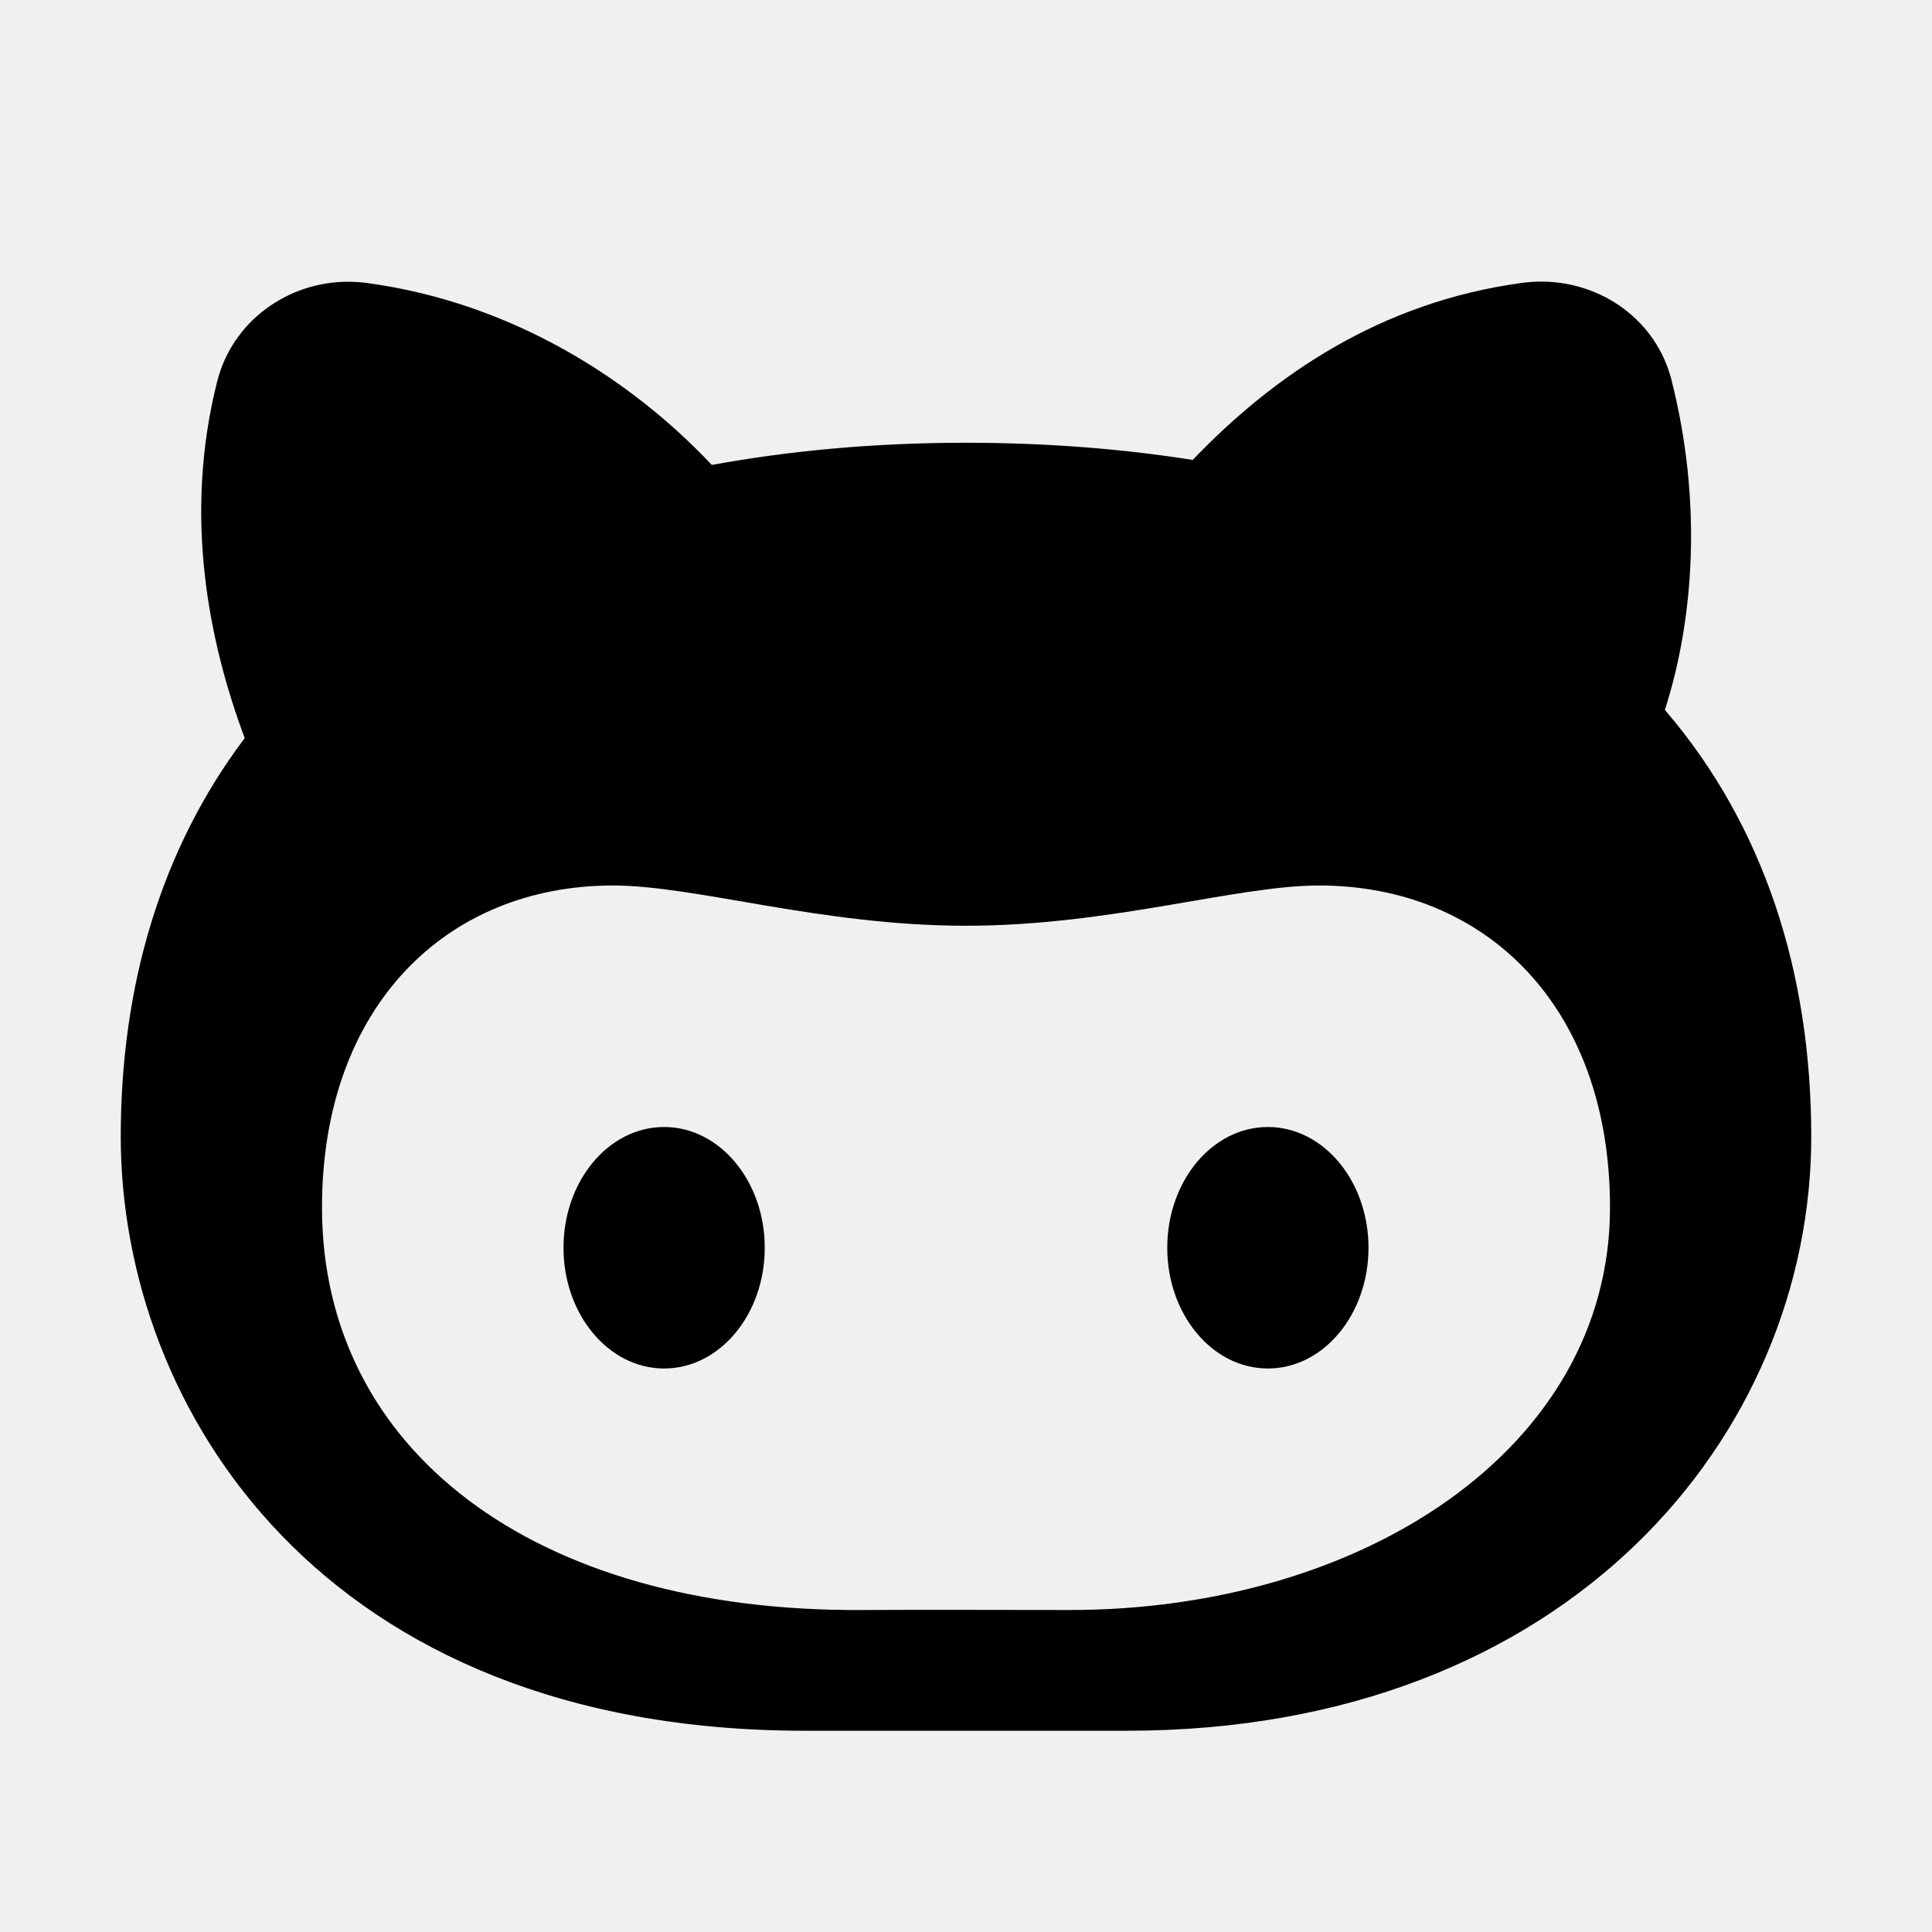
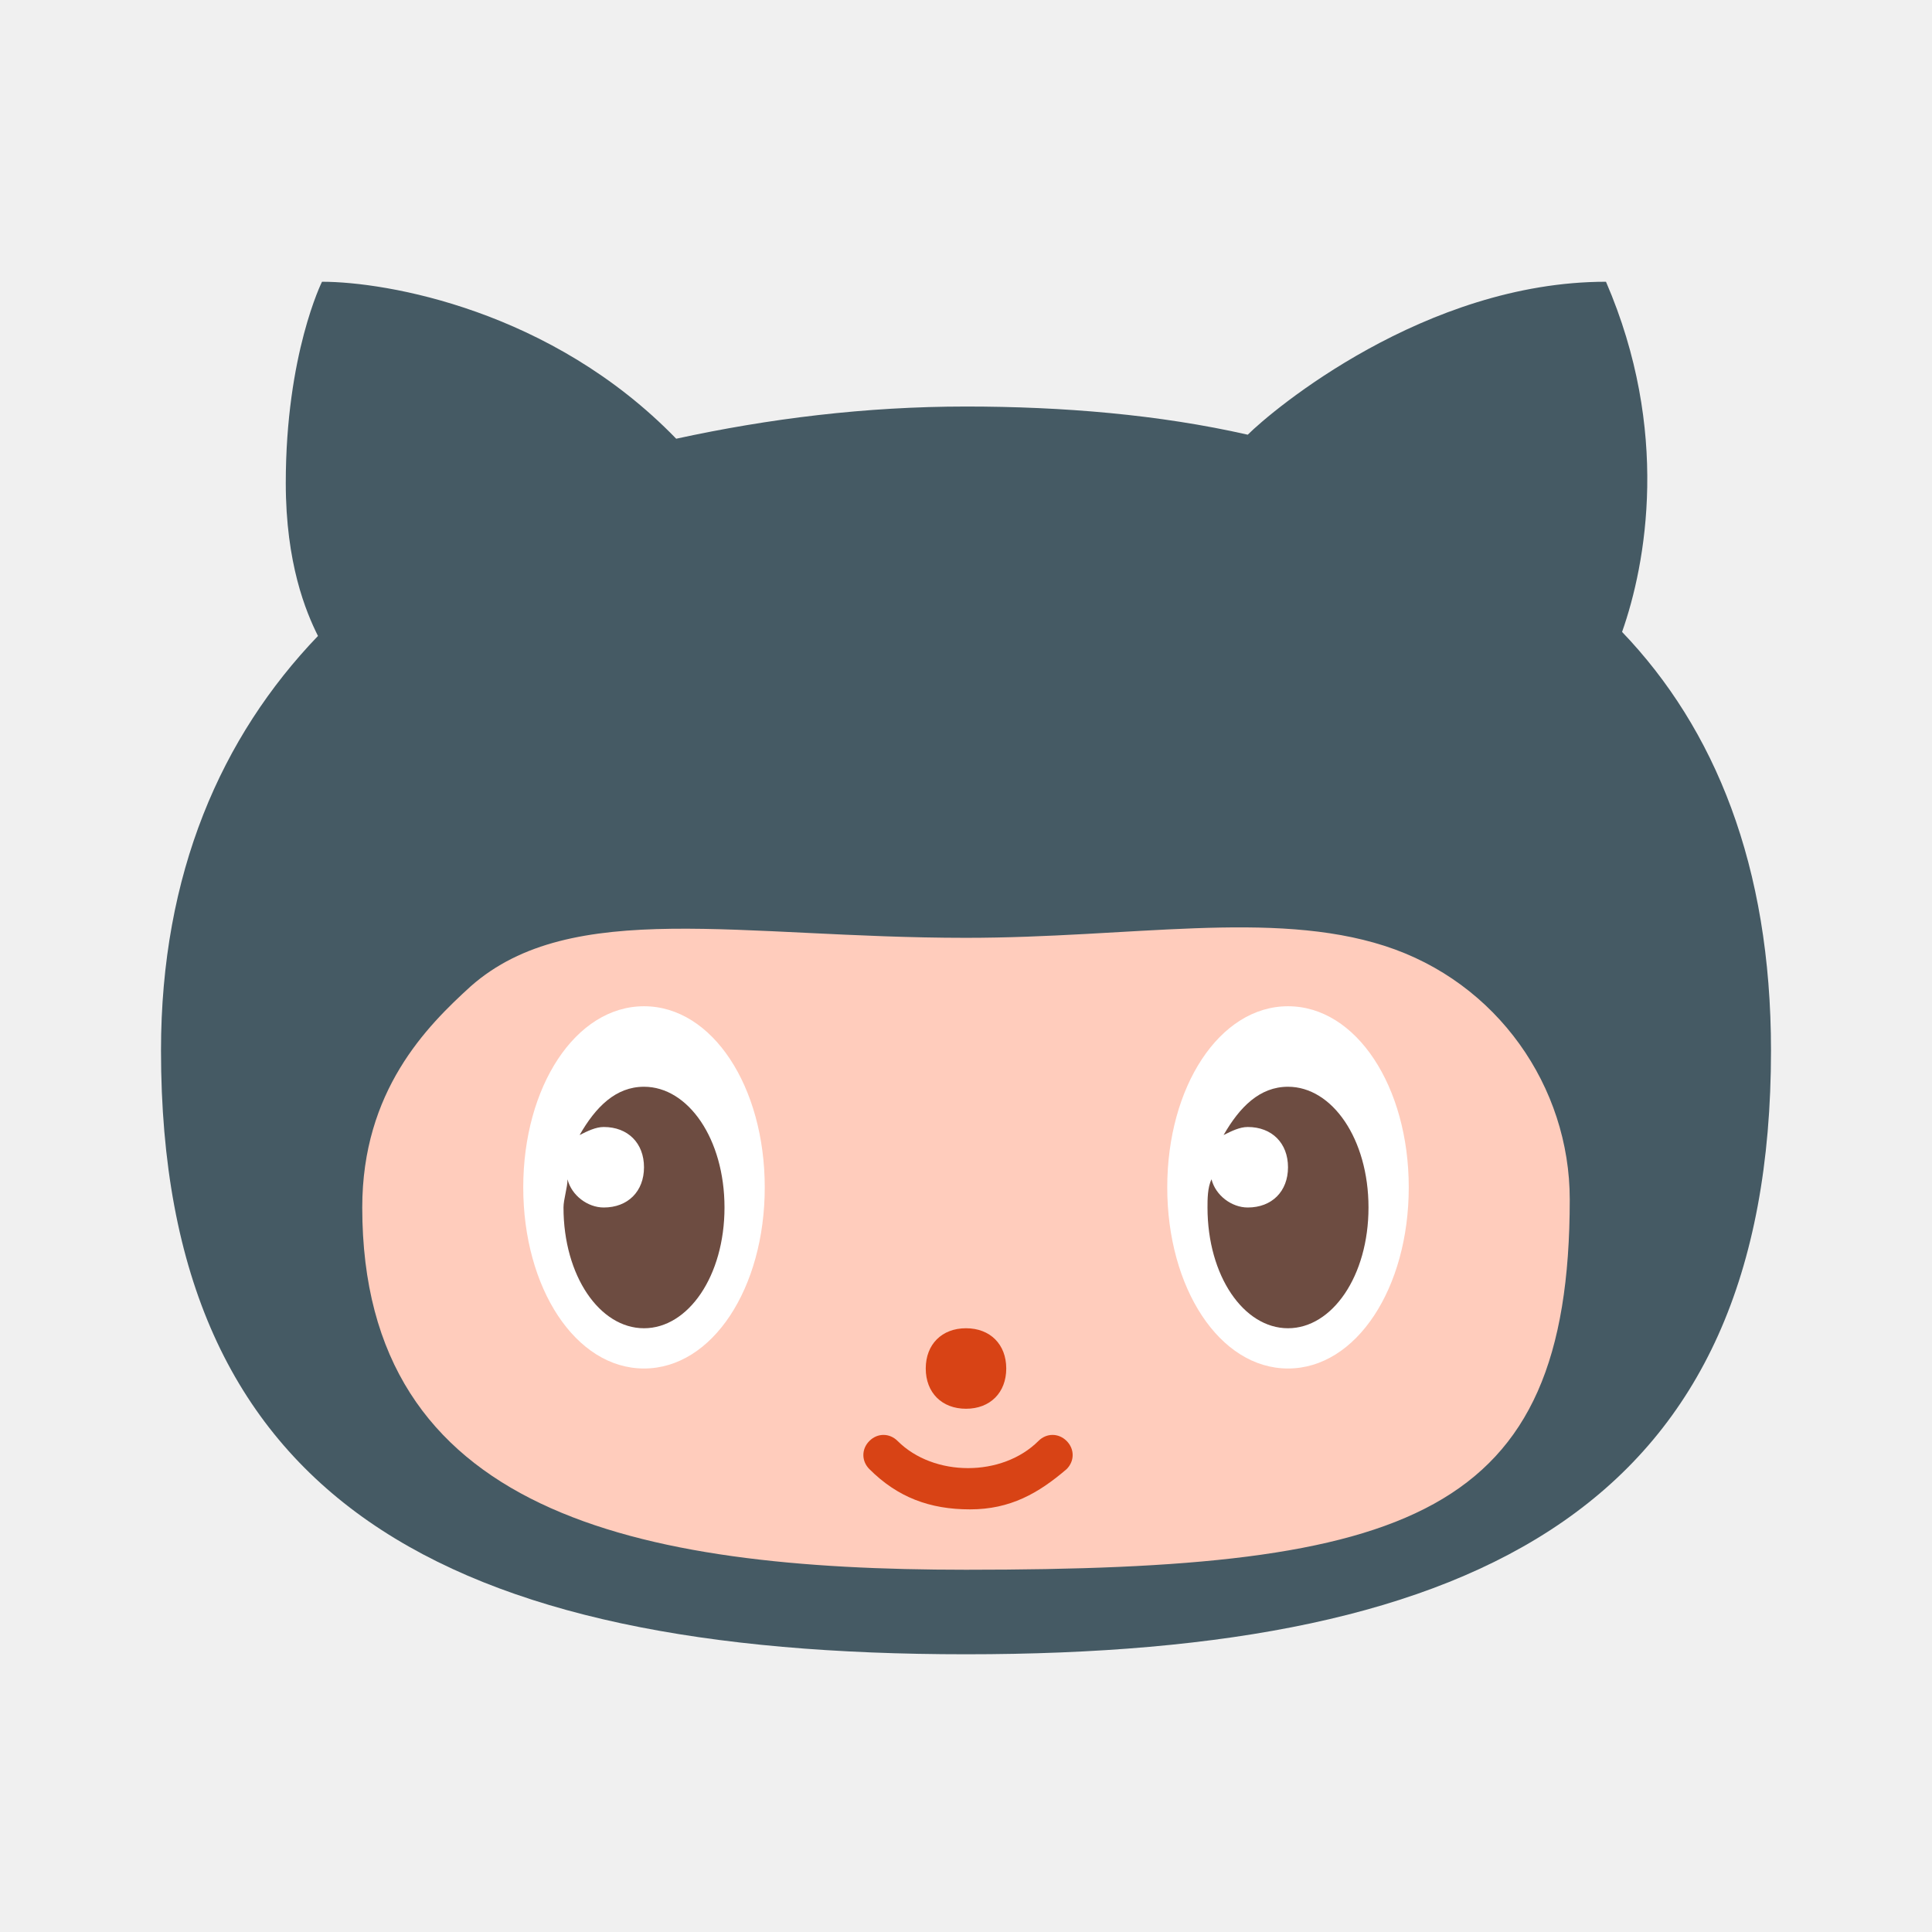
- <svg xmlns="http://www.w3.org/2000/svg" fill="#000000" viewBox="0 0 48 48" width="40px" height="40px">
-   <path d="M 38.293 6.996 C 38.139 6.996 37.982 7.006 37.826 7.027 C 34.285 7.501 31.622 9.348 29.633 11.426 C 27.909 11.156 26.043 11 24 11 C 21.68 11 19.593 11.204 17.684 11.551 C 15.689 9.431 12.715 7.512 9.102 7.029 C 8.949 7.009 8.797 7 8.646 7 C 7.148 7 5.776 7.982 5.398 9.469 C 4.548 12.818 5.19 15.956 6.08 18.338 C 3.995 21.1 3 24.499 3 28.238 C 3 34.989 8 43 20 43 L 28 43 C 39 43 45 35.619 45 28.238 C 45 24.178 43.834 20.512 41.363 17.637 C 42.09 15.38 42.295 12.463 41.527 9.438 C 41.15 7.954 39.787 6.996 38.293 6.996 z M 15.227 22 C 17.292 22 20.387 23 24 23 C 27.597 23 30.709 22 32.773 22 C 36.902 22 40 25 40 30 C 40 36 33.834 40 26.58 40 C 25.548 40 22.743 39.991 21.42 40 C 13.23 40.055 8 36 8 30 C 8 25 11.098 22 15.227 22 z M 16.5 28 A 2.5 3 0 0 0 16.5 34 A 2.5 3 0 0 0 16.5 28 z M 31.5 28 A 2.5 3 0 0 0 31.5 34 A 2.5 3 0 0 0 31.5 28 z" />
+ <svg xmlns="http://www.w3.org/2000/svg" viewBox="0 0 48 48" width="40px" height="40px">
+   <path fill="#455A64" d="M40.3,15.7c0.6-1.7,1.2-5-0.4-8.7c-4.5,0-8.3,3.2-8.9,3.8c-2.2-0.5-4.6-0.7-7-0.7c-2.5,0-4.9,0.3-7.2,0.8C13.7,7.7,9.6,7,8,7c0,0-0.9,1.8-0.9,5c0,2,0.5,3.2,0.8,3.8C5.5,18.3,4,21.7,4,26.1c0,11.2,7.1,15,20,15s20-3.8,20-15C44,21.5,42.6,18.1,40.3,15.7z" />
+   <path fill="#FFCCBC" d="M24,39c-8.2,0-15-1.4-15-9c0-2.9,1.6-4.5,2.7-5.5c2.5-2.2,6.7-1.2,12.3-1.2c4.1,0,7.6-0.7,10.4,0.2c2.8,0.9,4.6,3.5,4.6,6.3C39,37.7,35,39,24,39z" />
+   <path fill="#D84315" d="M25,34c0,0.6-0.4,1-1,1s-1-0.4-1-1s0.4-1,1-1S25,33.4,25,34z M26.5,36.5c0.2-0.2,0.2-0.5,0-0.7s-0.5-0.2-0.7,0c-0.9,0.9-2.6,0.9-3.5,0c-0.2-0.2-0.5-0.2-0.7,0s-0.2,0.5,0,0.7c0.7,0.7,1.5,1,2.5,1S25.8,37.1,26.5,36.5z" />
+   <path fill="#FFF" d="M19,29.5c0,2.5-1.3,4.5-3,4.5s-3-2-3-4.5s1.3-4.5,3-4.5S19,27,19,29.5z M32,25c-1.7,0-3,2-3,4.5s1.3,4.5,3,4.5c1.7,0,3-2,3-4.5S33.7,25,32,25z" />
+   <path fill="#6D4C41" d="M34,30c0,1.7-0.9,3-2,3s-2-1.3-2-3c0-0.2,0-0.5,0.1-0.7c0.1,0.4,0.5,0.7,0.9,0.7c0.6,0,1-0.4,1-1c0-0.6-0.4-1-1-1c-0.2,0-0.4,0.1-0.6,0.2c0.4-0.7,0.9-1.2,1.6-1.2C33.1,27,34,28.3,34,30z M16,27c-0.7,0-1.2,0.5-1.6,1.2c0.2-0.1,0.4-0.2,0.6-0.2c0.6,0,1,0.4,1,1c0,0.6-0.4,1-1,1c-0.4,0-0.8-0.3-0.9-0.7c0,0.2-0.1,0.5-0.1,0.7c0,1.7,0.9,3,2,3s2-1.3,2-3S17.1,27,16,27z" />
</svg>
